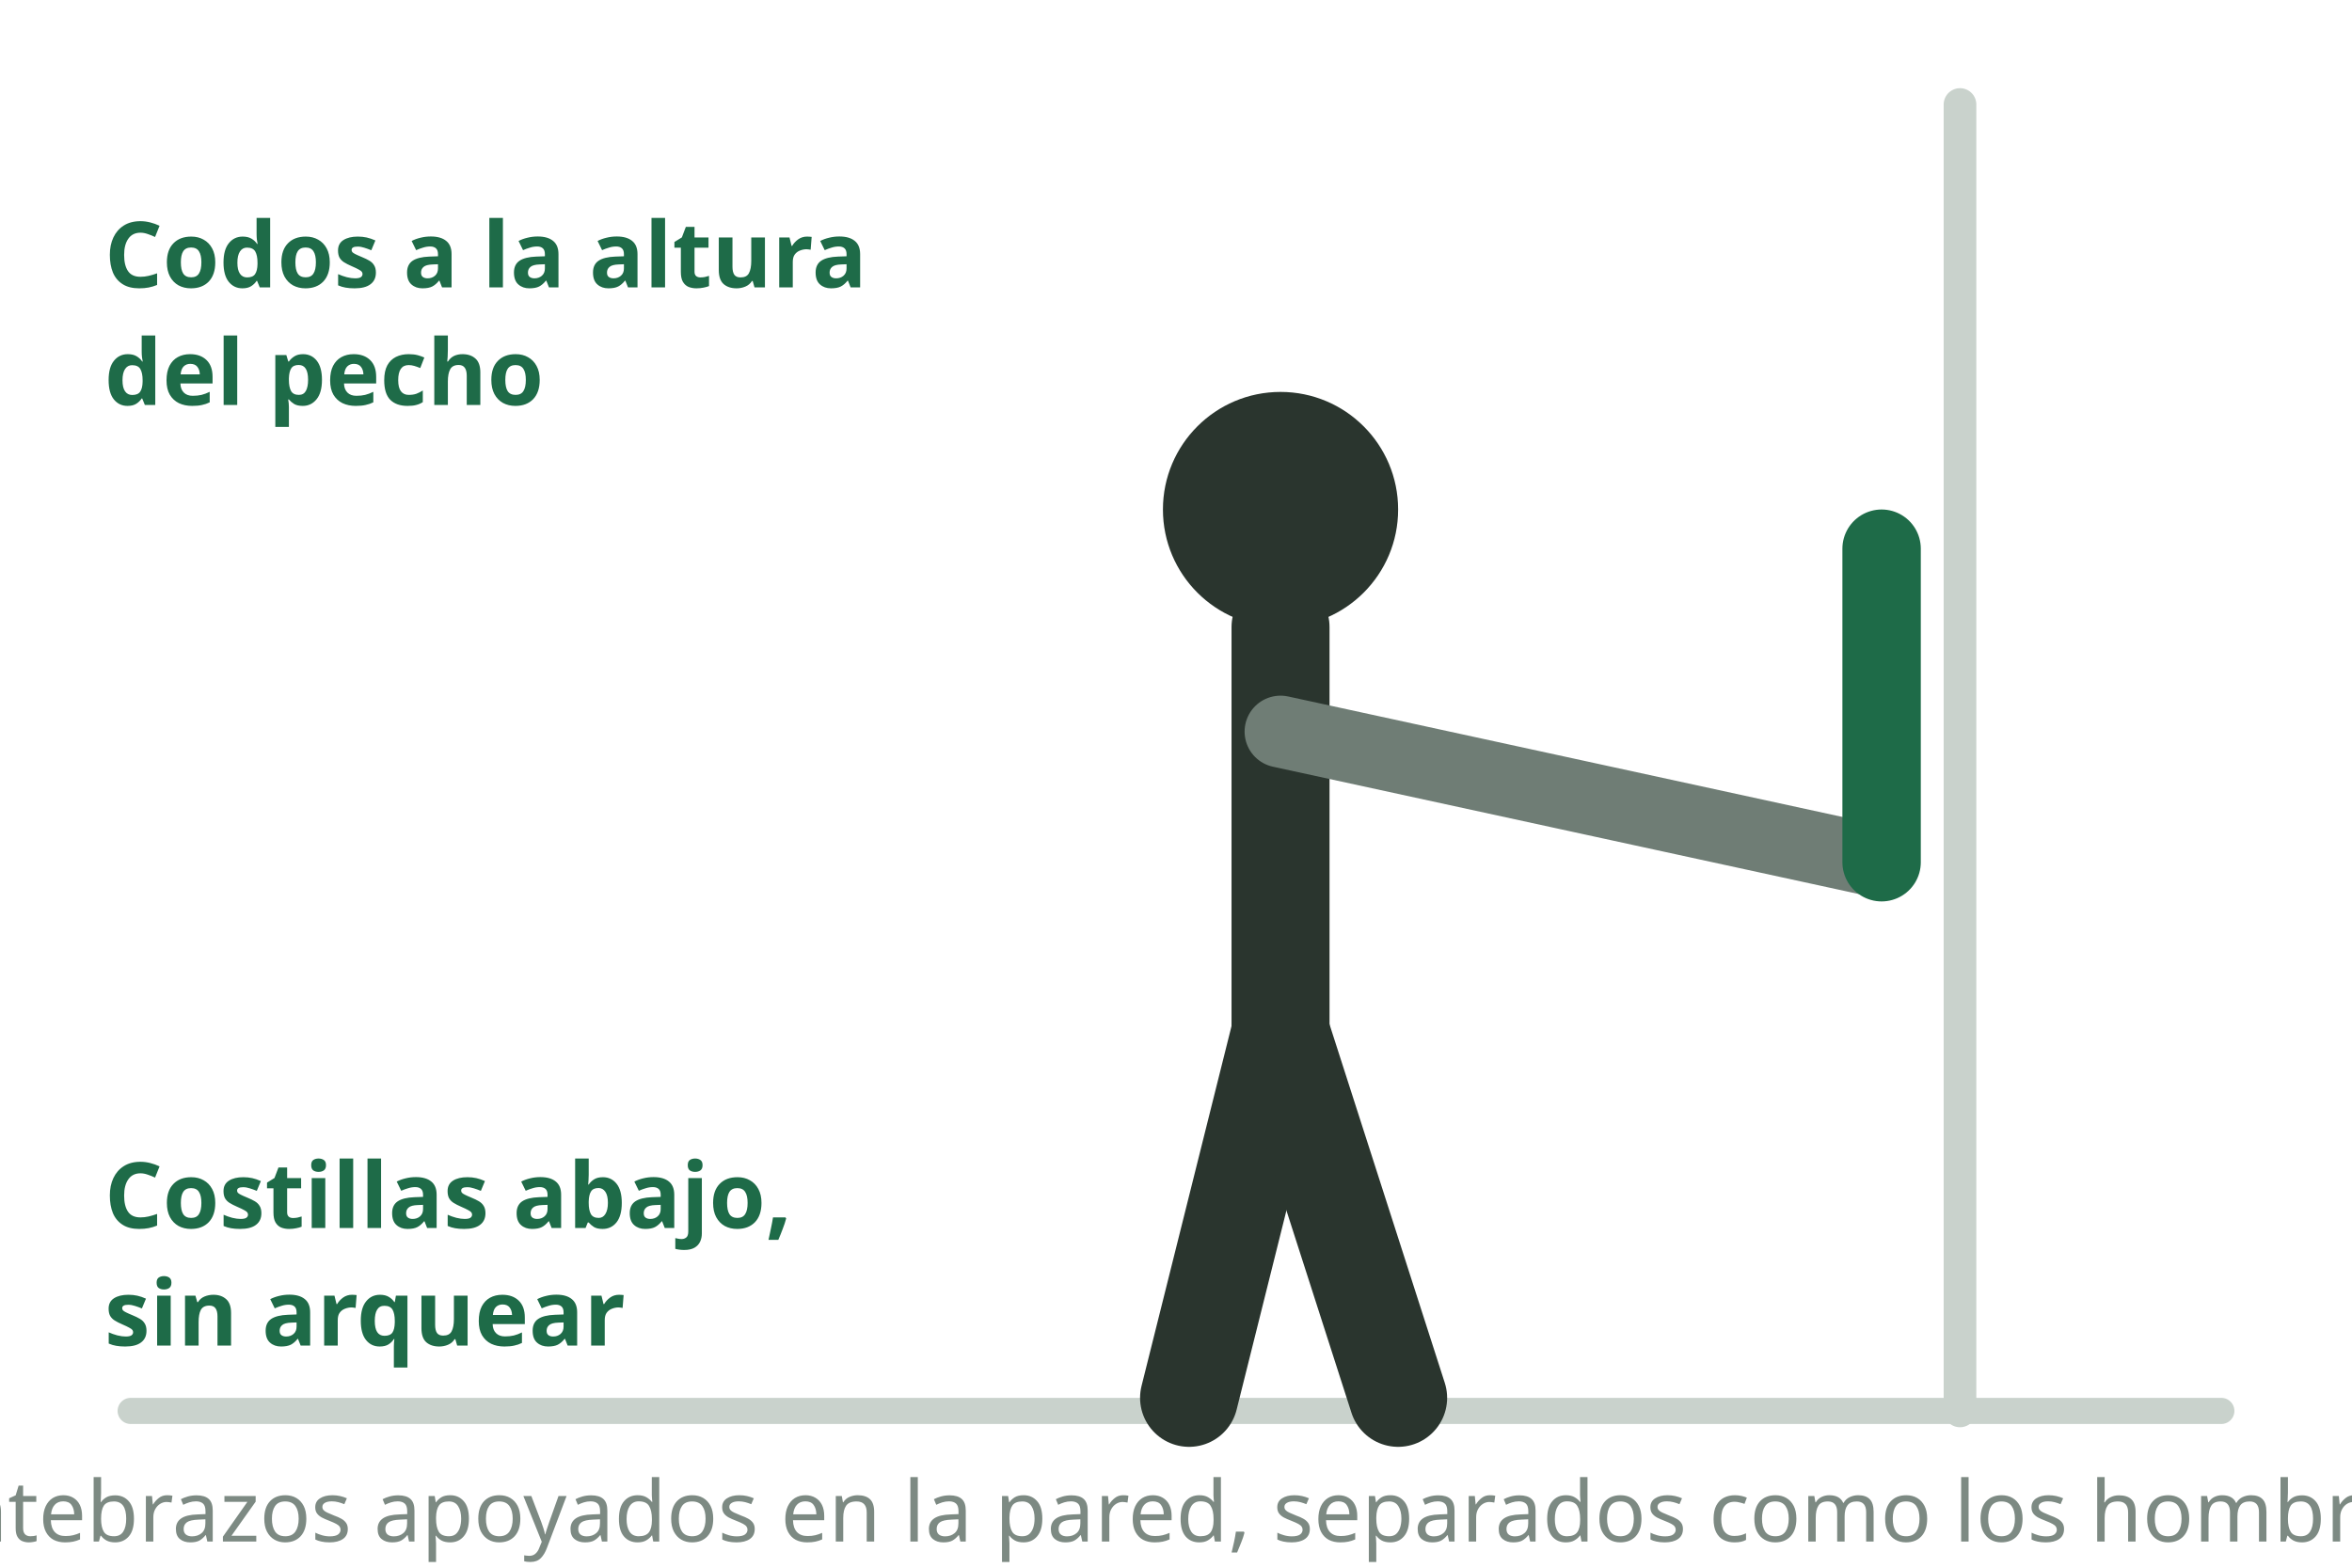
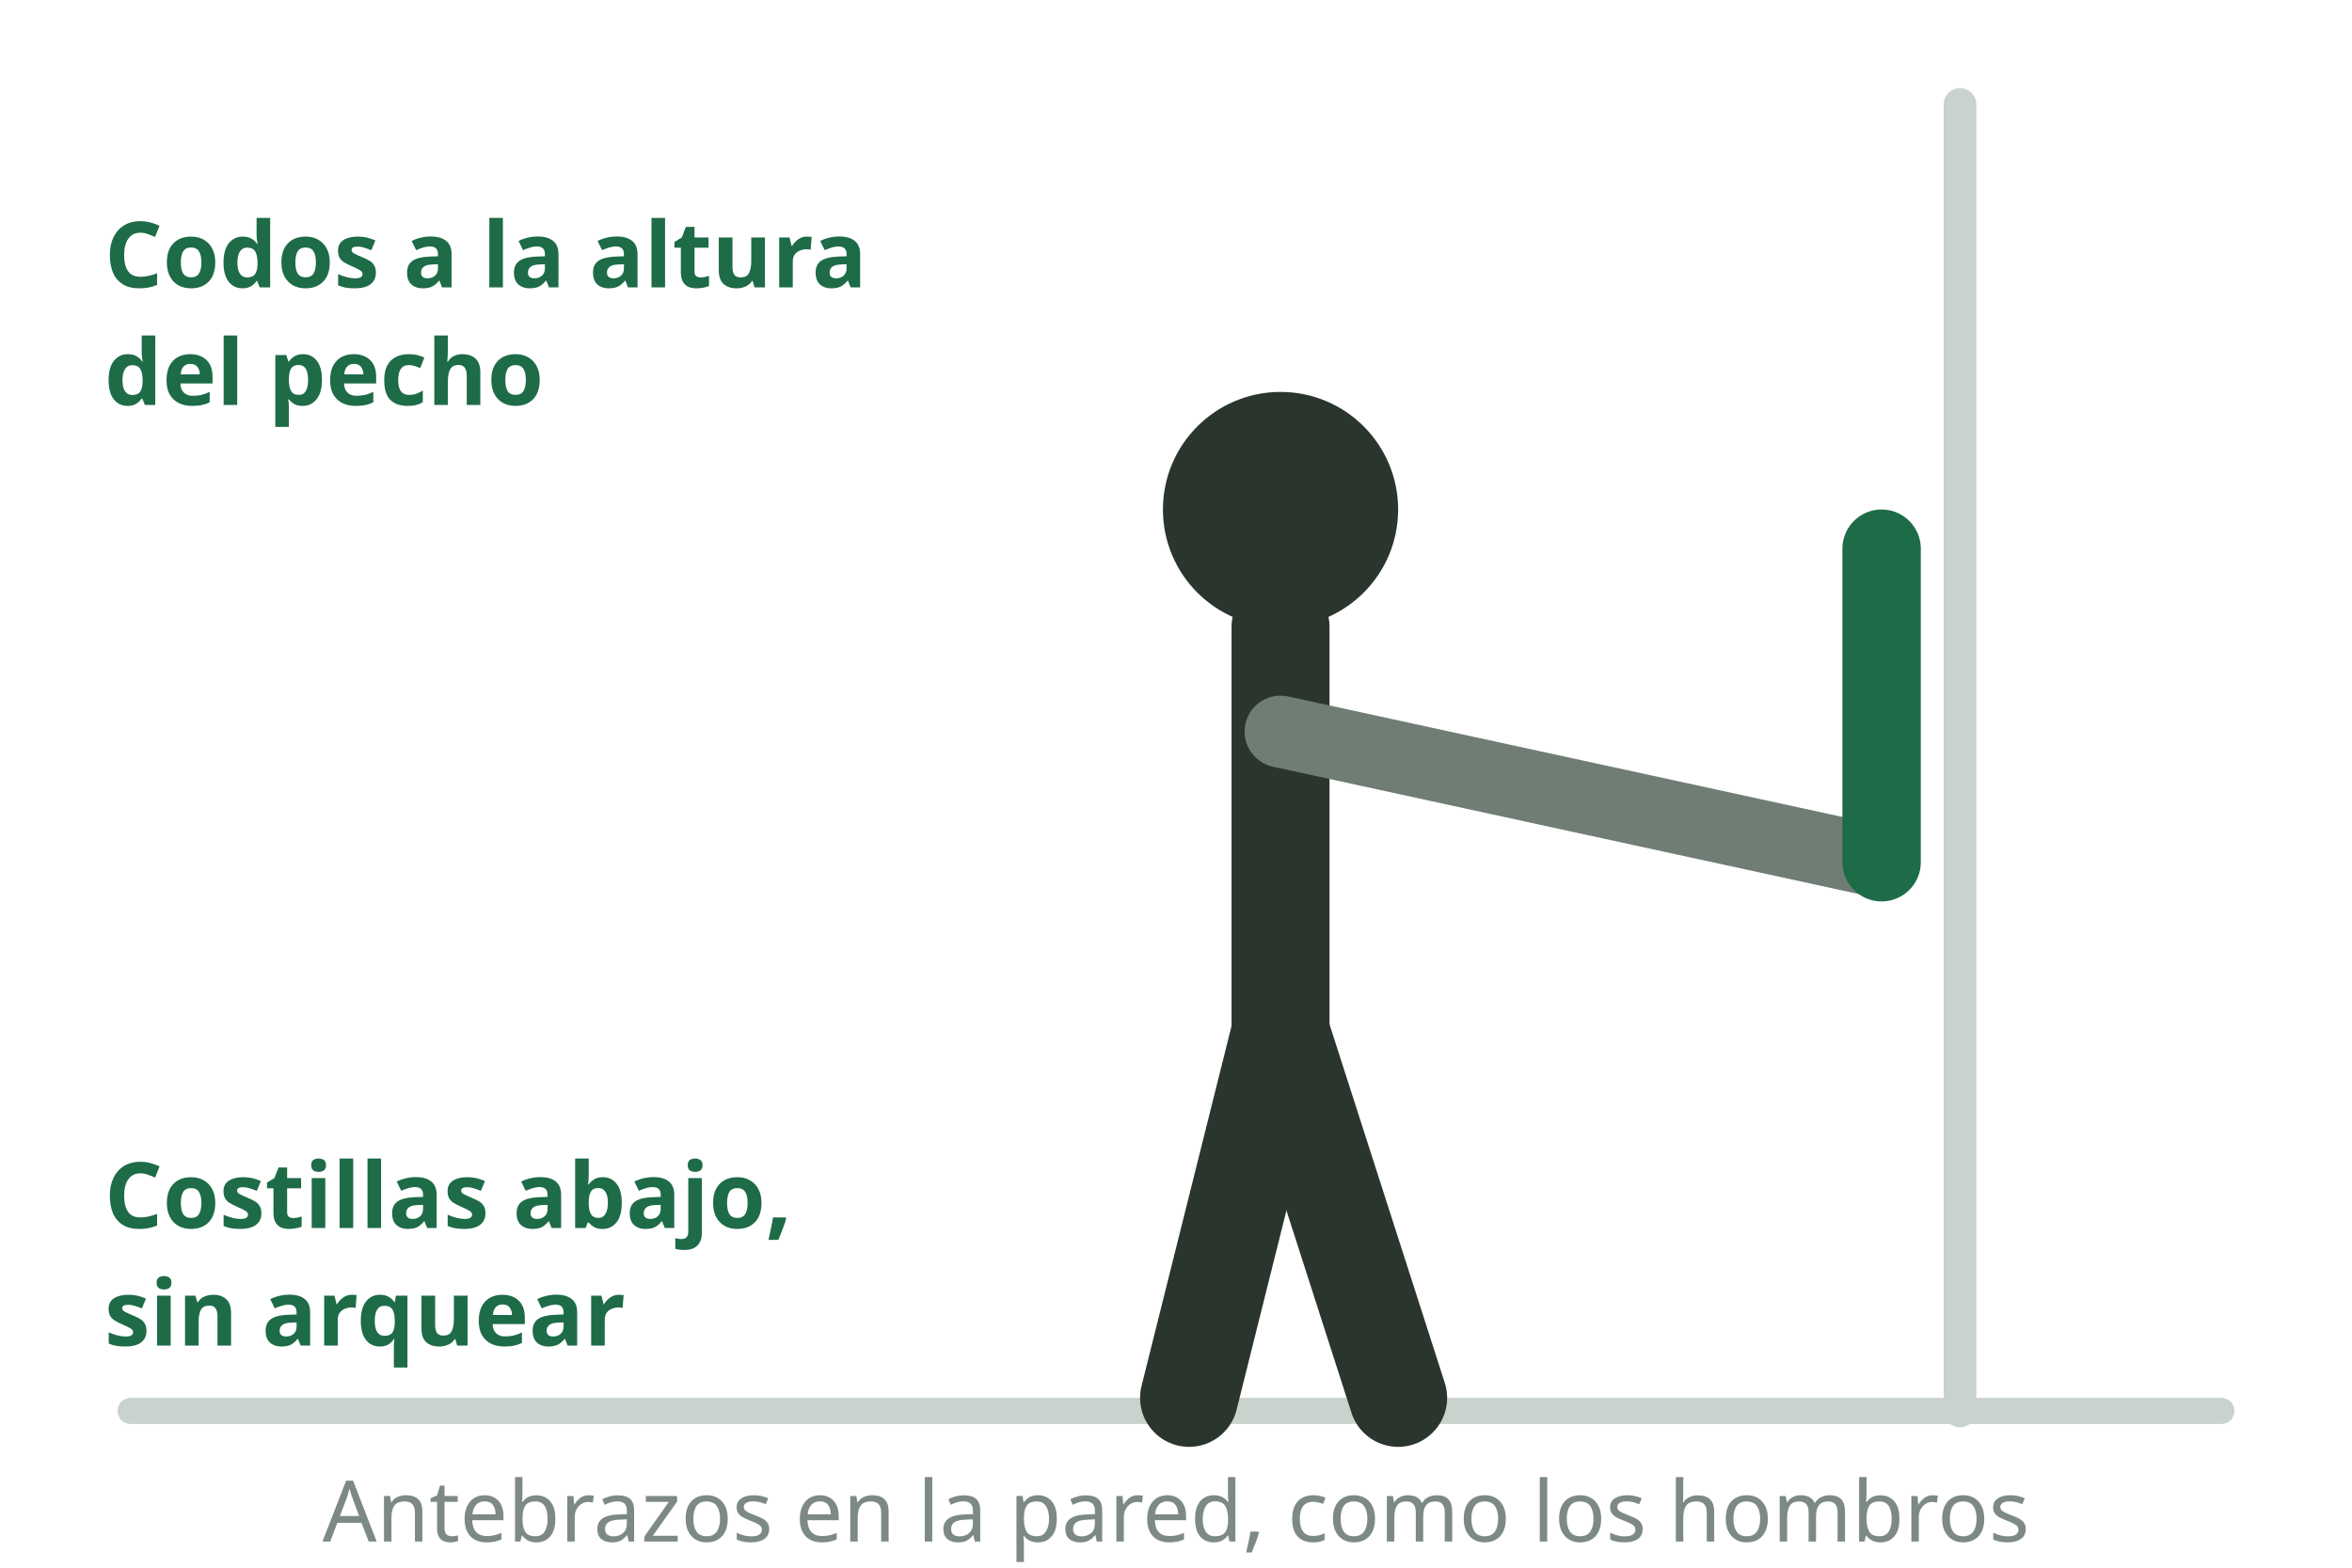
<svg xmlns="http://www.w3.org/2000/svg" viewBox="0 0 360 240" width="360" height="240" role="img" aria-label="Inicio: antebrazos apoyados en la pared con los codos a la altura del pecho">
  <style>
    .suelo { stroke: #c9d2cc; stroke-width: 4; stroke-linecap: round }
    .pared { stroke: #c9d2cc; stroke-width: 5; stroke-linecap: round }
    .cuerpo { stroke: #2a352e; stroke-width: 15; stroke-linecap: round; fill: none }
    .brazo { stroke: #6f7d75; stroke-width: 11; stroke-linecap: round; fill: none }
    .cabeza { fill: #2a352e }
    .activo { stroke: #1E6B48; stroke-width: 12; stroke-linecap: round; fill: none }
    .antes { stroke: #b9c3bd; stroke-width: 11; stroke-linecap: round; fill: none }
    .banda { stroke: #1E6B48; stroke-width: 3.5; fill: none; stroke-dasharray: 2 6; stroke-linecap: round }
    .flecha { stroke: #1E6B48; stroke-width: 4.5; fill: none; stroke-linecap: round }
    .rot { fill: #1E6B48 }
    .mal { stroke: #c4634f; stroke-width: 5; stroke-linecap: round; fill: none }
    .malrot { fill: #c4634f }
    .guia { stroke: #9aa7a0; stroke-width: 3; stroke-dasharray: 6 6; fill: none }
    .izq { font: 600 14px system-ui, sans-serif; fill: #1E6B48; text-anchor: start }
    .der { font: 600 14px system-ui, sans-serif; fill: #1E6B48; text-anchor: end }
    .cen { font: 600 14px system-ui, sans-serif; fill: #1E6B48; text-anchor: middle }
    .malt { font: 600 14px system-ui, sans-serif; fill: #c4634f; text-anchor: middle }
    .nota { font: 400 13px system-ui, sans-serif; fill: #7d8a83; text-anchor: middle }
  </style>
  <path class="pared" d="M300 16 V216" />
  <line class="suelo" x1="20" y1="216" x2="340" y2="216" />
  <circle class="cabeza" cx="196" cy="78" r="18" />
  <path class="cuerpo" d="M196 96 V158" />
  <path class="cuerpo" d="M196 158 L182 214" />
  <path class="cuerpo" d="M196 158 L214 214" />
  <path class="brazo" d="M196 112 L288 132" />
  <path class="activo" d="M288 132 V84" />
  <text class="izq" x="16" y="44">Codos a la altura</text>
  <text class="izq" x="16" y="62">del pecho</text>
  <text class="izq" x="16" y="188">Costillas abajo,</text>
  <text class="izq" x="16" y="206">sin arquear</text>
-   <text class="nota" x="180" y="236">Antebrazos apoyados en la pared, separados como los hombros</text>
+   <text class="nota" x="180" y="236">Antebrazos en la pared, como los hombros</text>
</svg>
